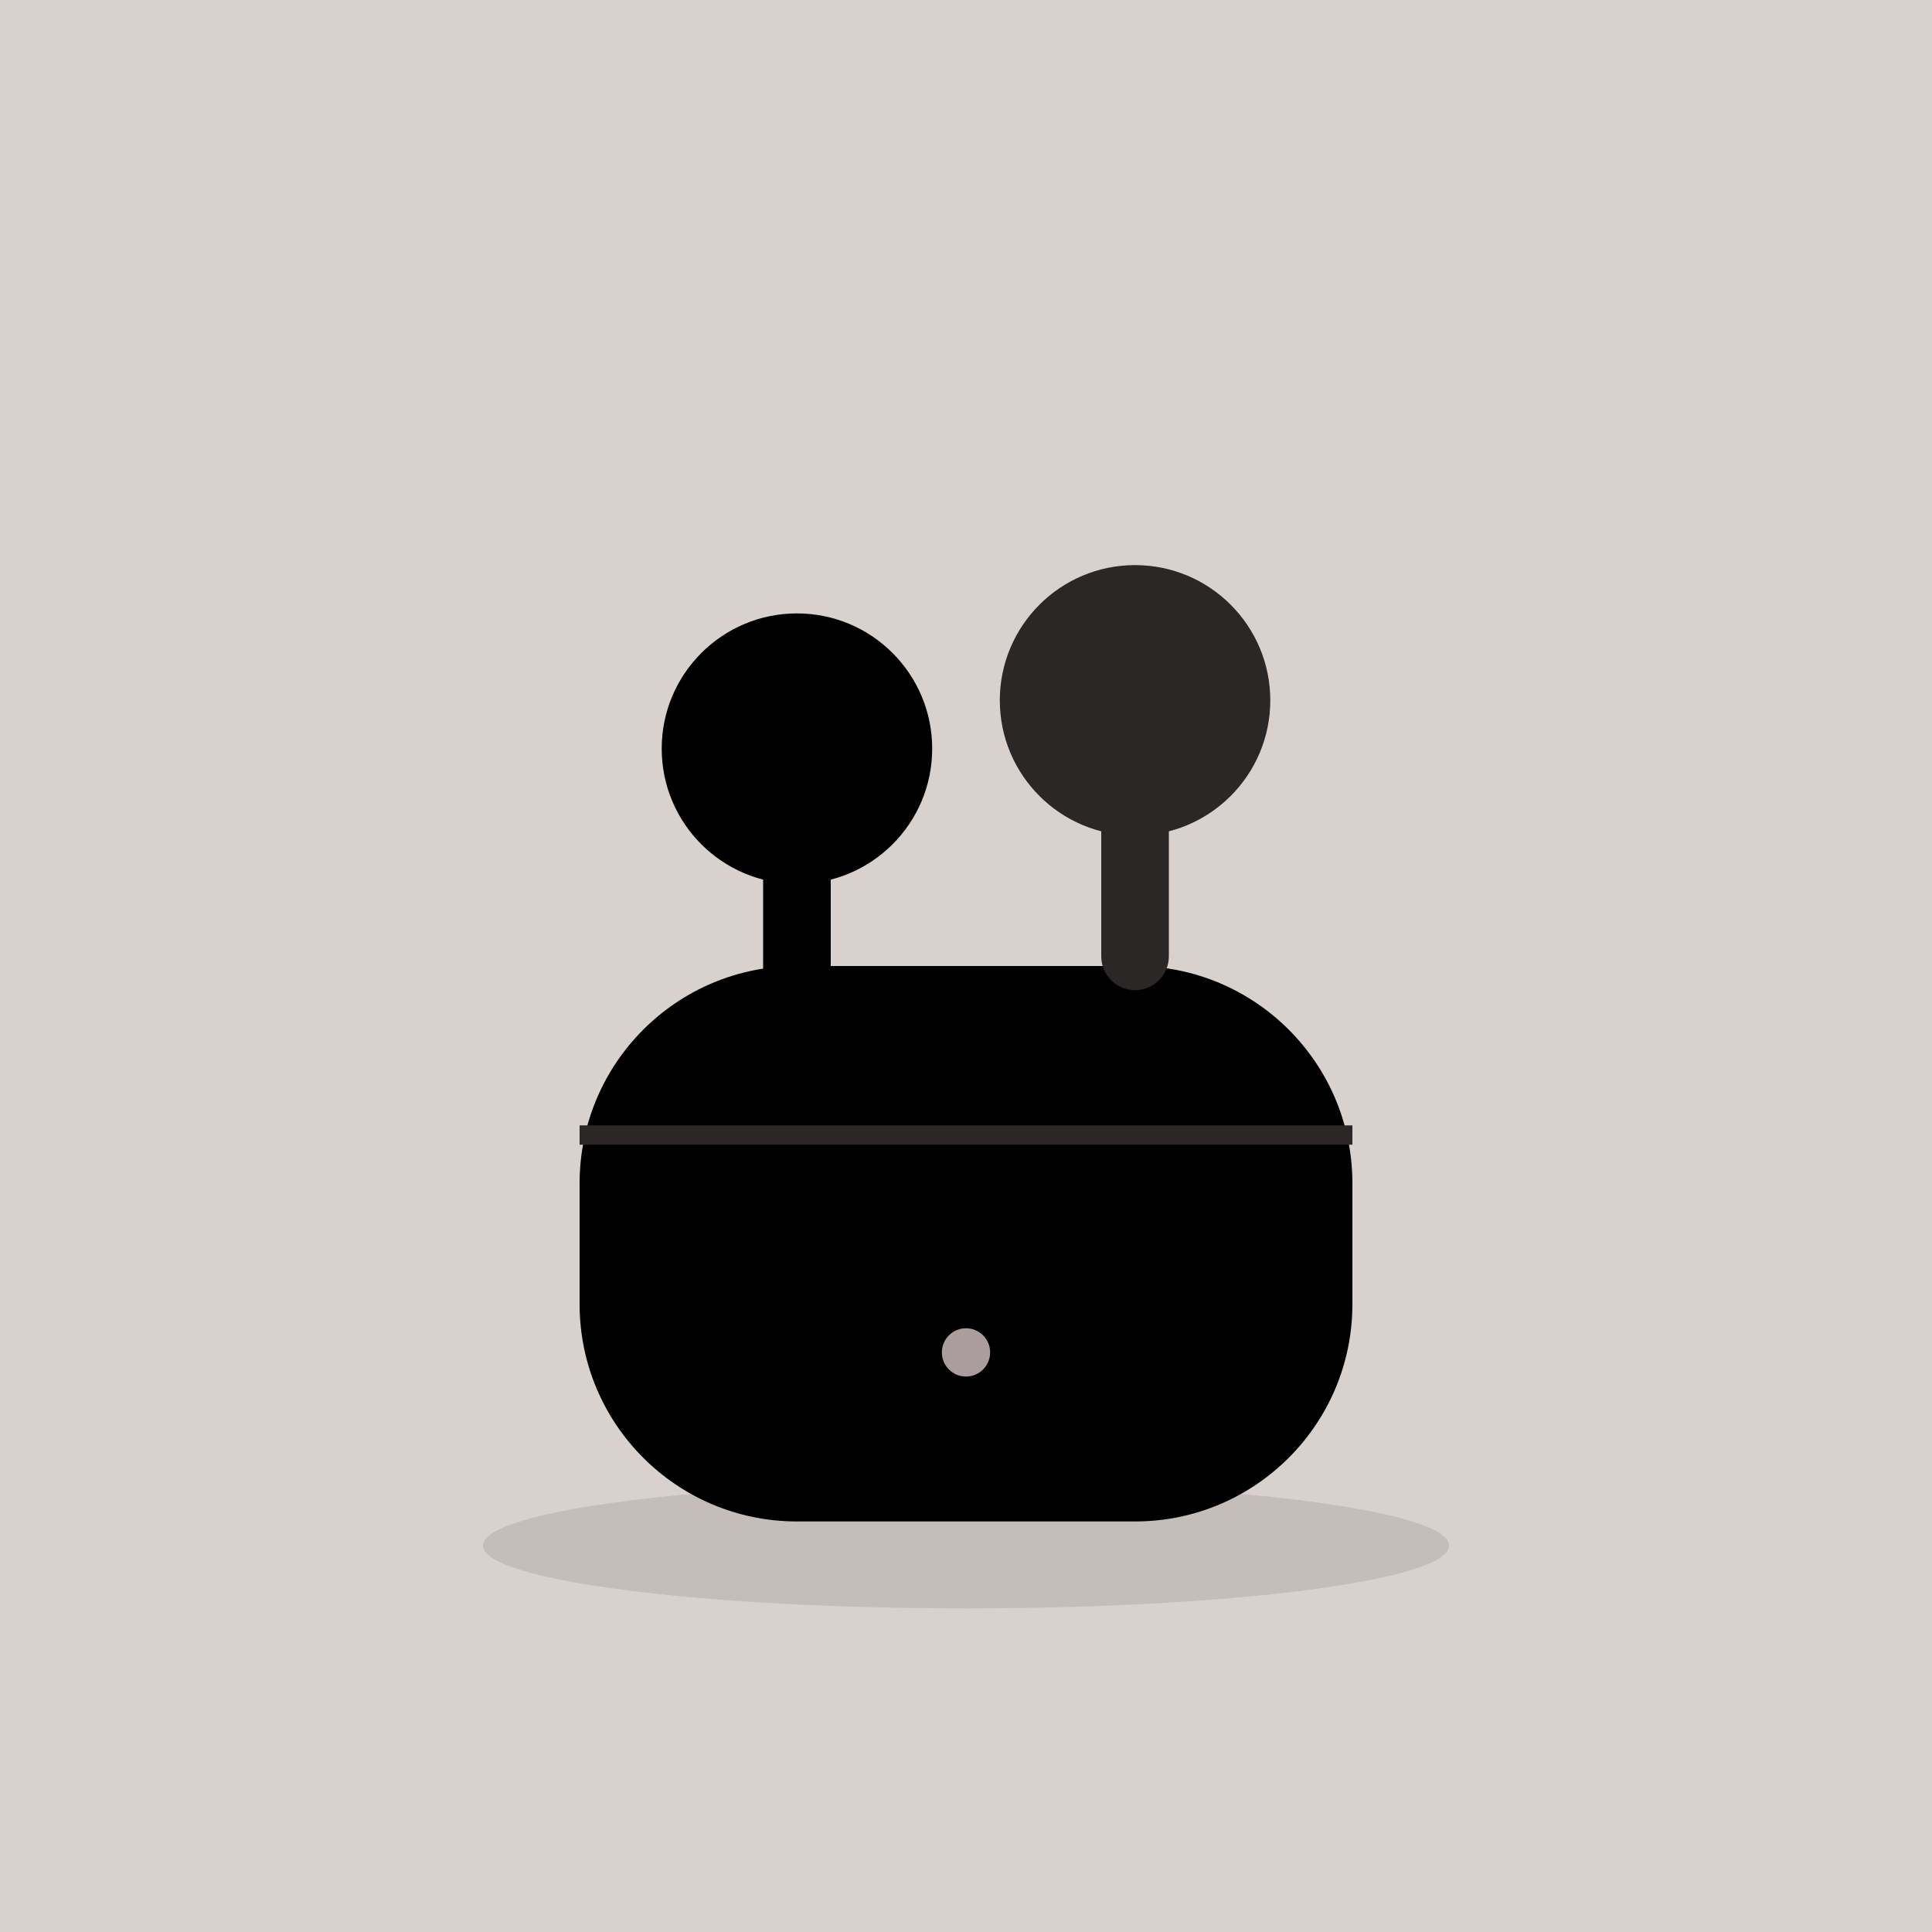
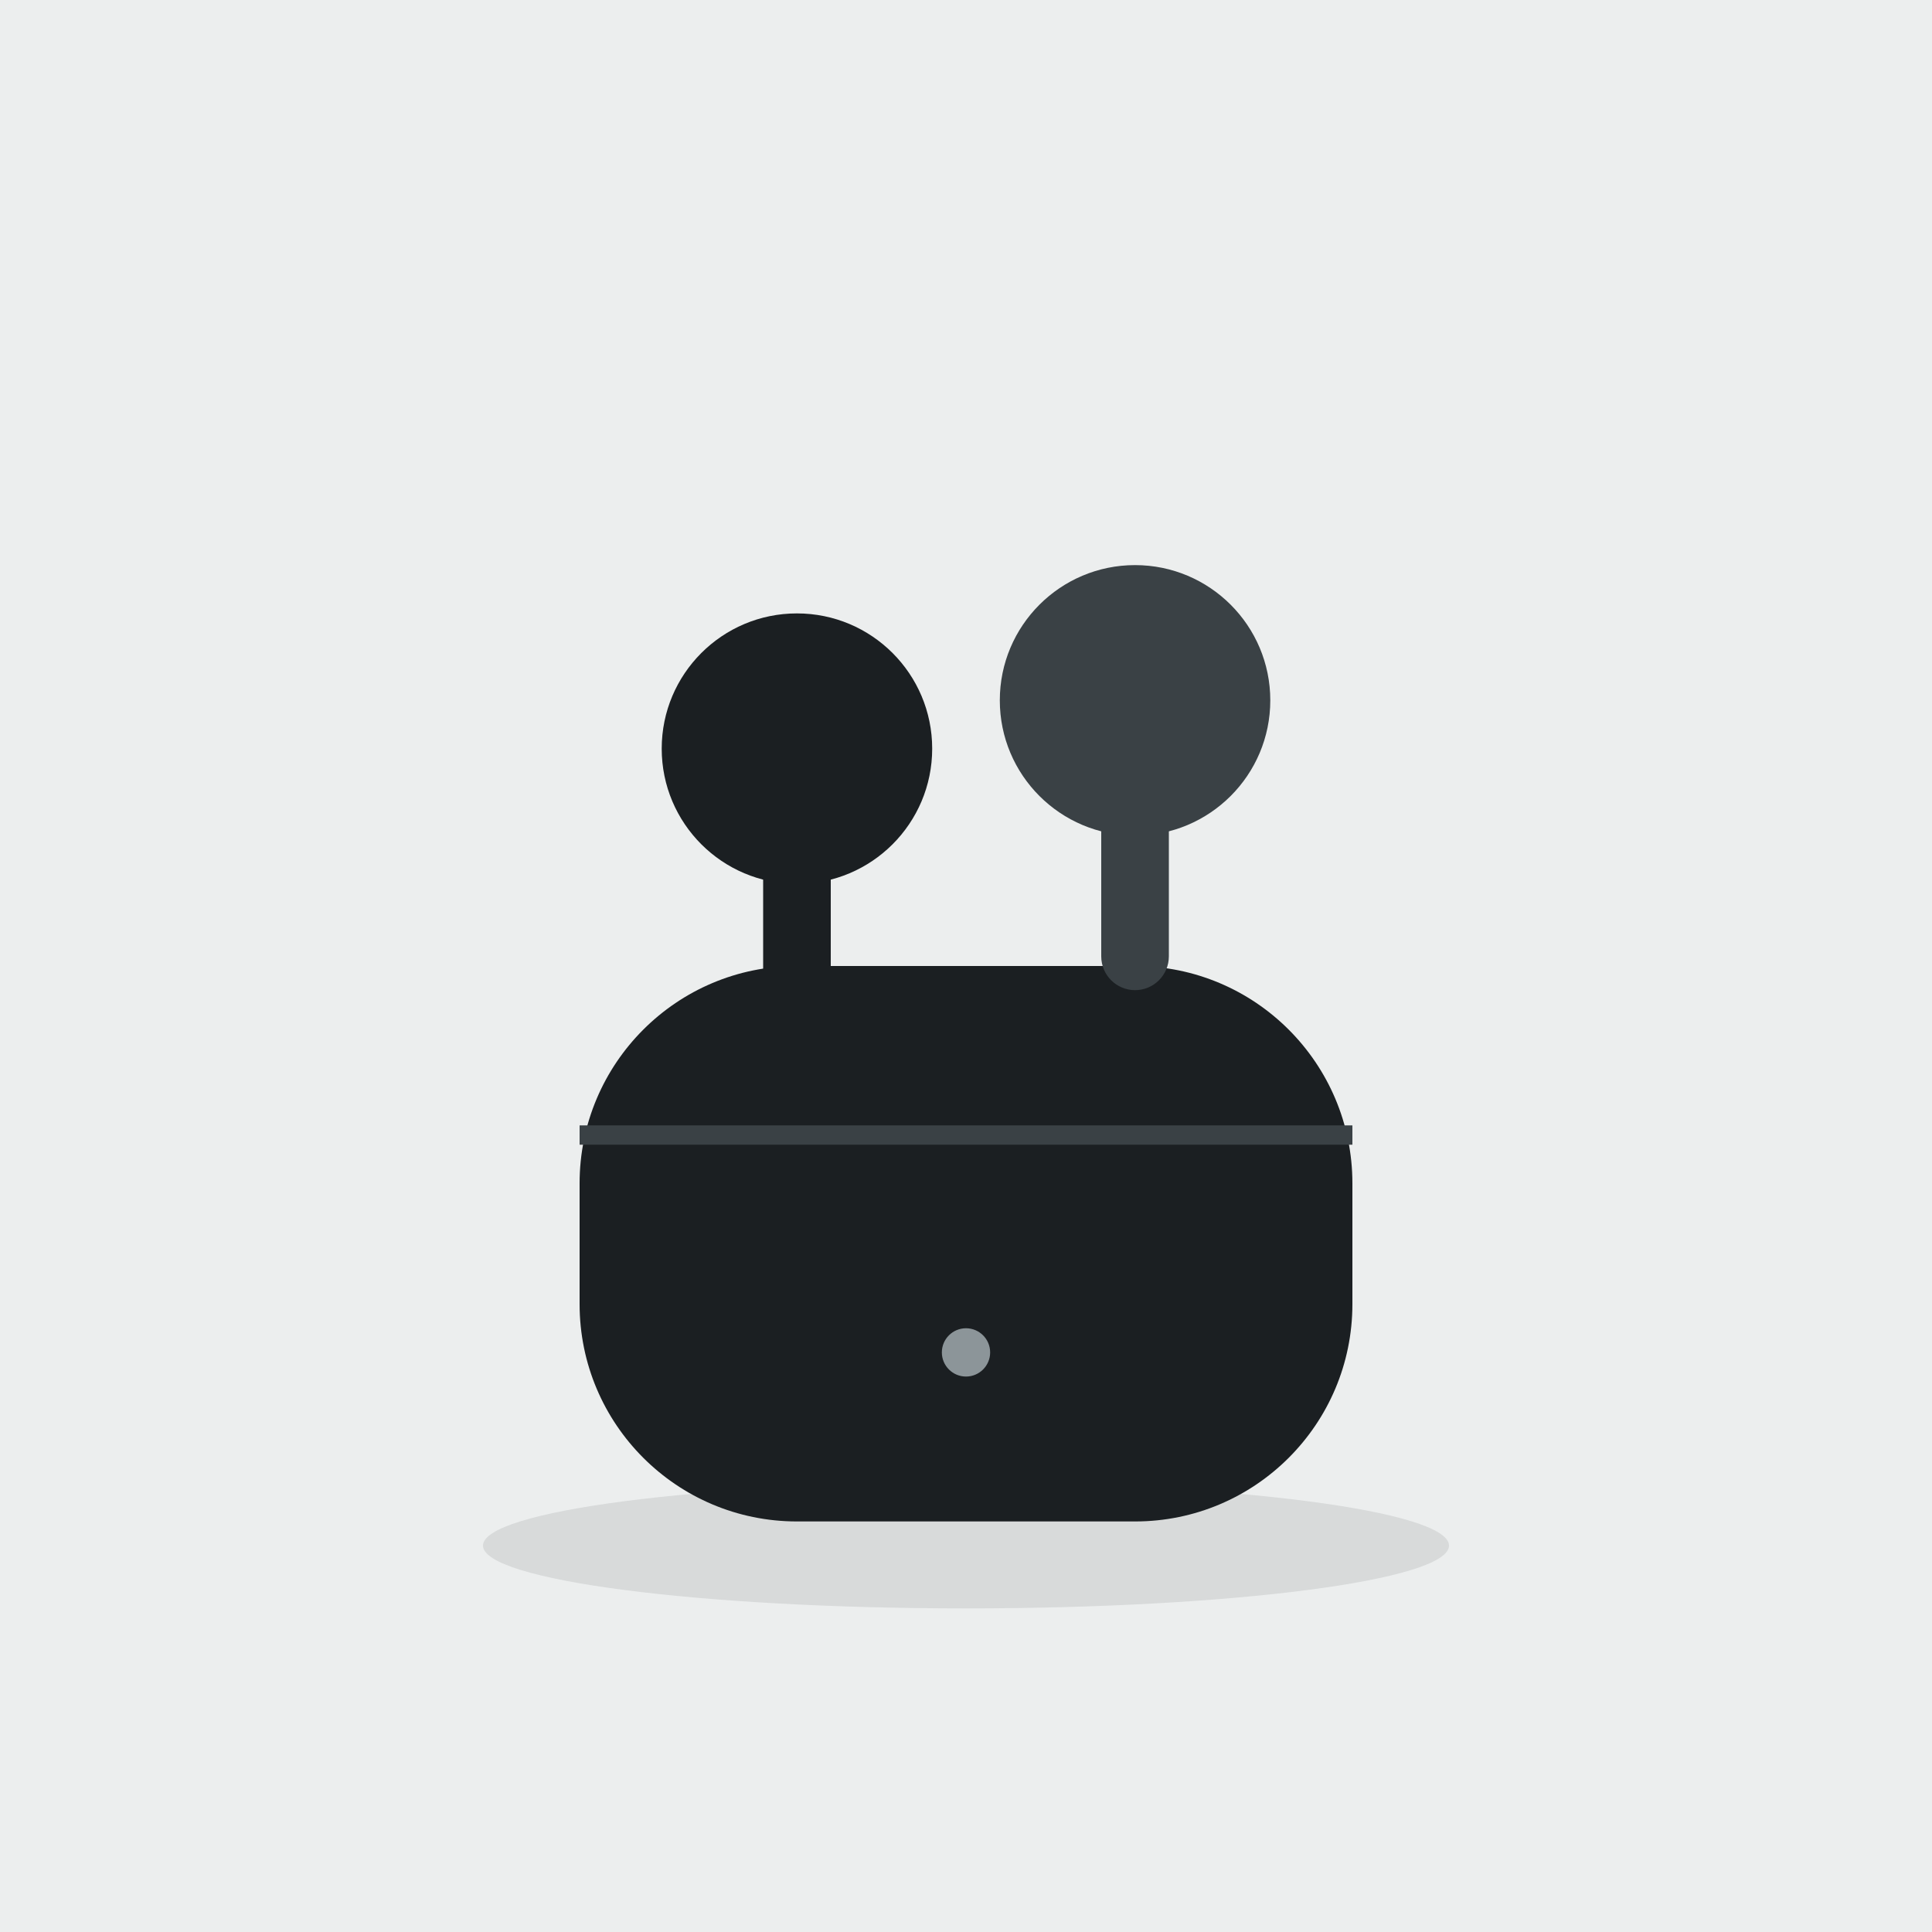
<svg xmlns="http://www.w3.org/2000/svg" viewBox="0 0 800 800" width="800" height="800">
-   <rect width="800" height="800" fill="#D9D1CE" />
-   <ellipse cx="400" cy="640" rx="200" ry="26" fill="#000000" opacity="0.10" />
-   <rect x="240" y="400" width="320" height="230" rx="90" fill="#000000" />
-   <path d="M240 470h320" stroke="#2B2727" stroke-width="8" />
-   <circle cx="400" cy="560" r="10" fill="#AB9D9D" />
+   <rect width="800" height="800" fill="#ECEEEE" />
+   <ellipse cx="400" cy="640" rx="200" ry="26" fill="#1B1F22" opacity="0.10" />
+   <rect x="240" y="400" width="320" height="230" rx="90" fill="#1B1F22" />
+   <path d="M240 470h320" stroke="#3A4145" stroke-width="8" />
+   <circle cx="400" cy="560" r="10" fill="#8C9599" />
  <g>
-     <circle cx="330" cy="310" r="56" fill="#000000" />
-     <rect x="316" y="320" width="28" height="110" rx="14" fill="#000000" />
+     <circle cx="330" cy="310" r="56" fill="#1B1F22" />
+     <rect x="316" y="320" width="28" height="110" rx="14" fill="#1B1F22" />
  </g>
  <g>
-     <circle cx="470" cy="290" r="56" fill="#2B2727" />
-     <rect x="456" y="300" width="28" height="110" rx="14" fill="#2B2727" />
+     <circle cx="470" cy="290" r="56" fill="#3A4145" />
+     <rect x="456" y="300" width="28" height="110" rx="14" fill="#3A4145" />
  </g>
</svg>
